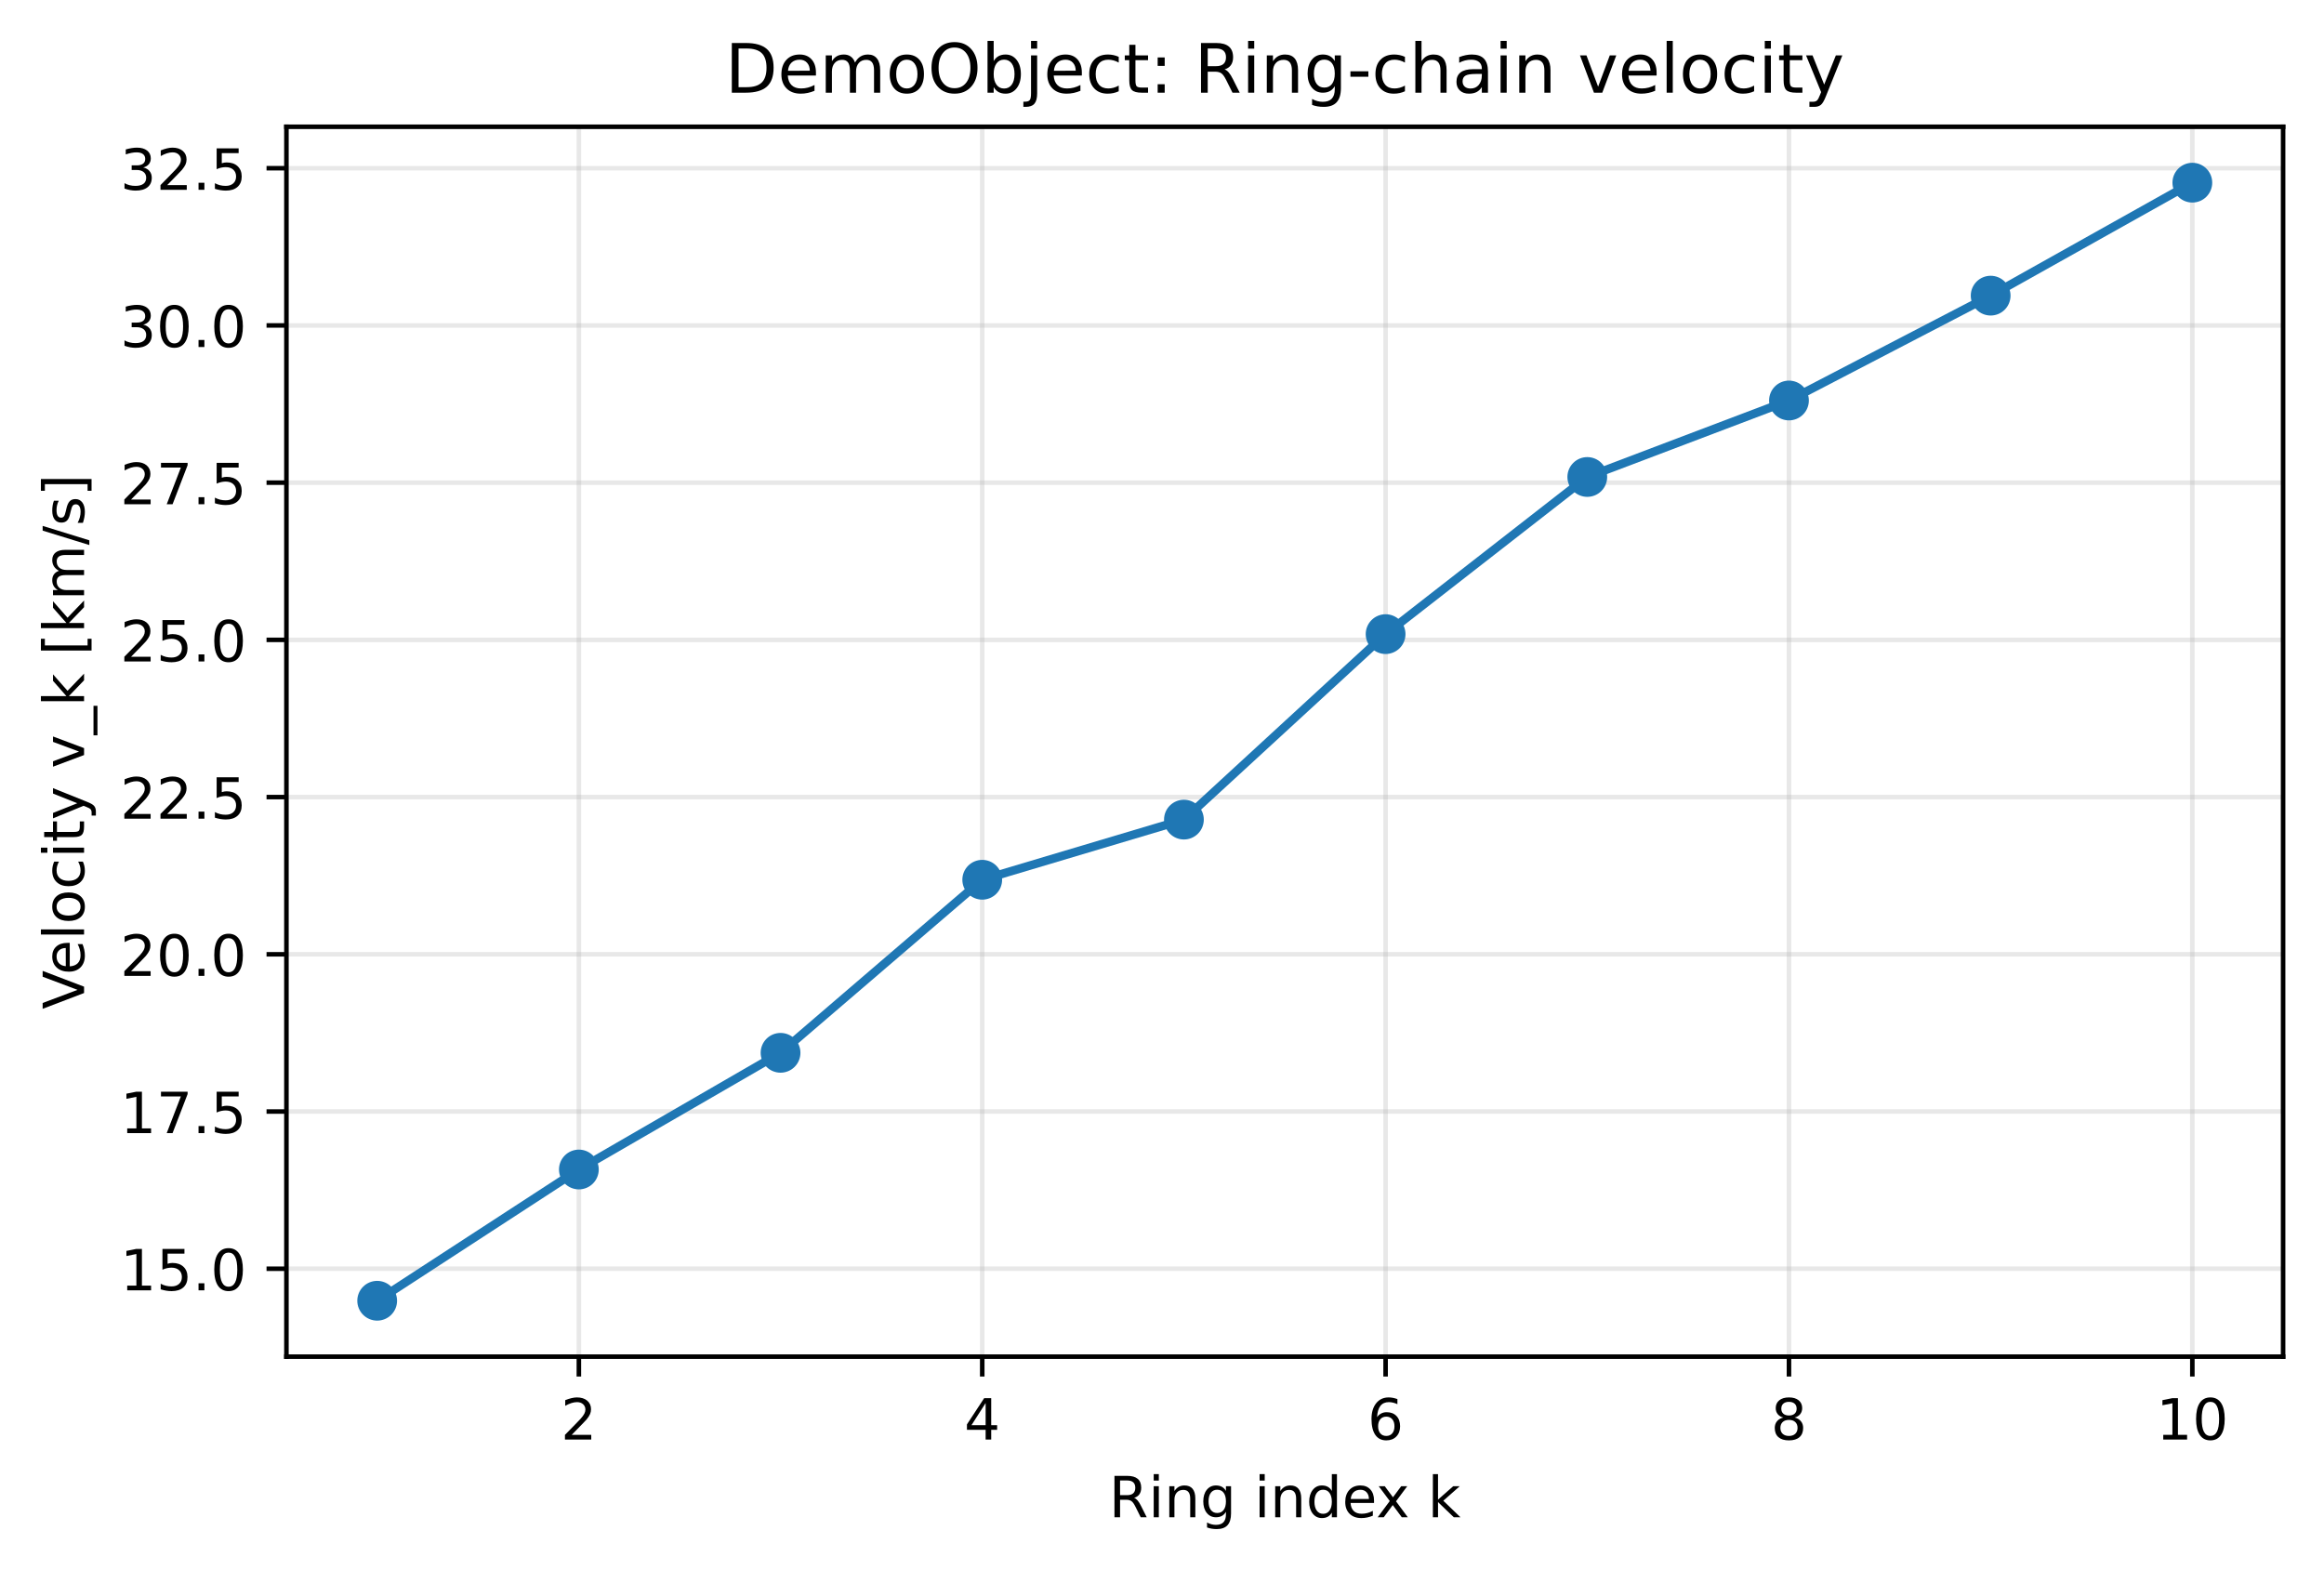
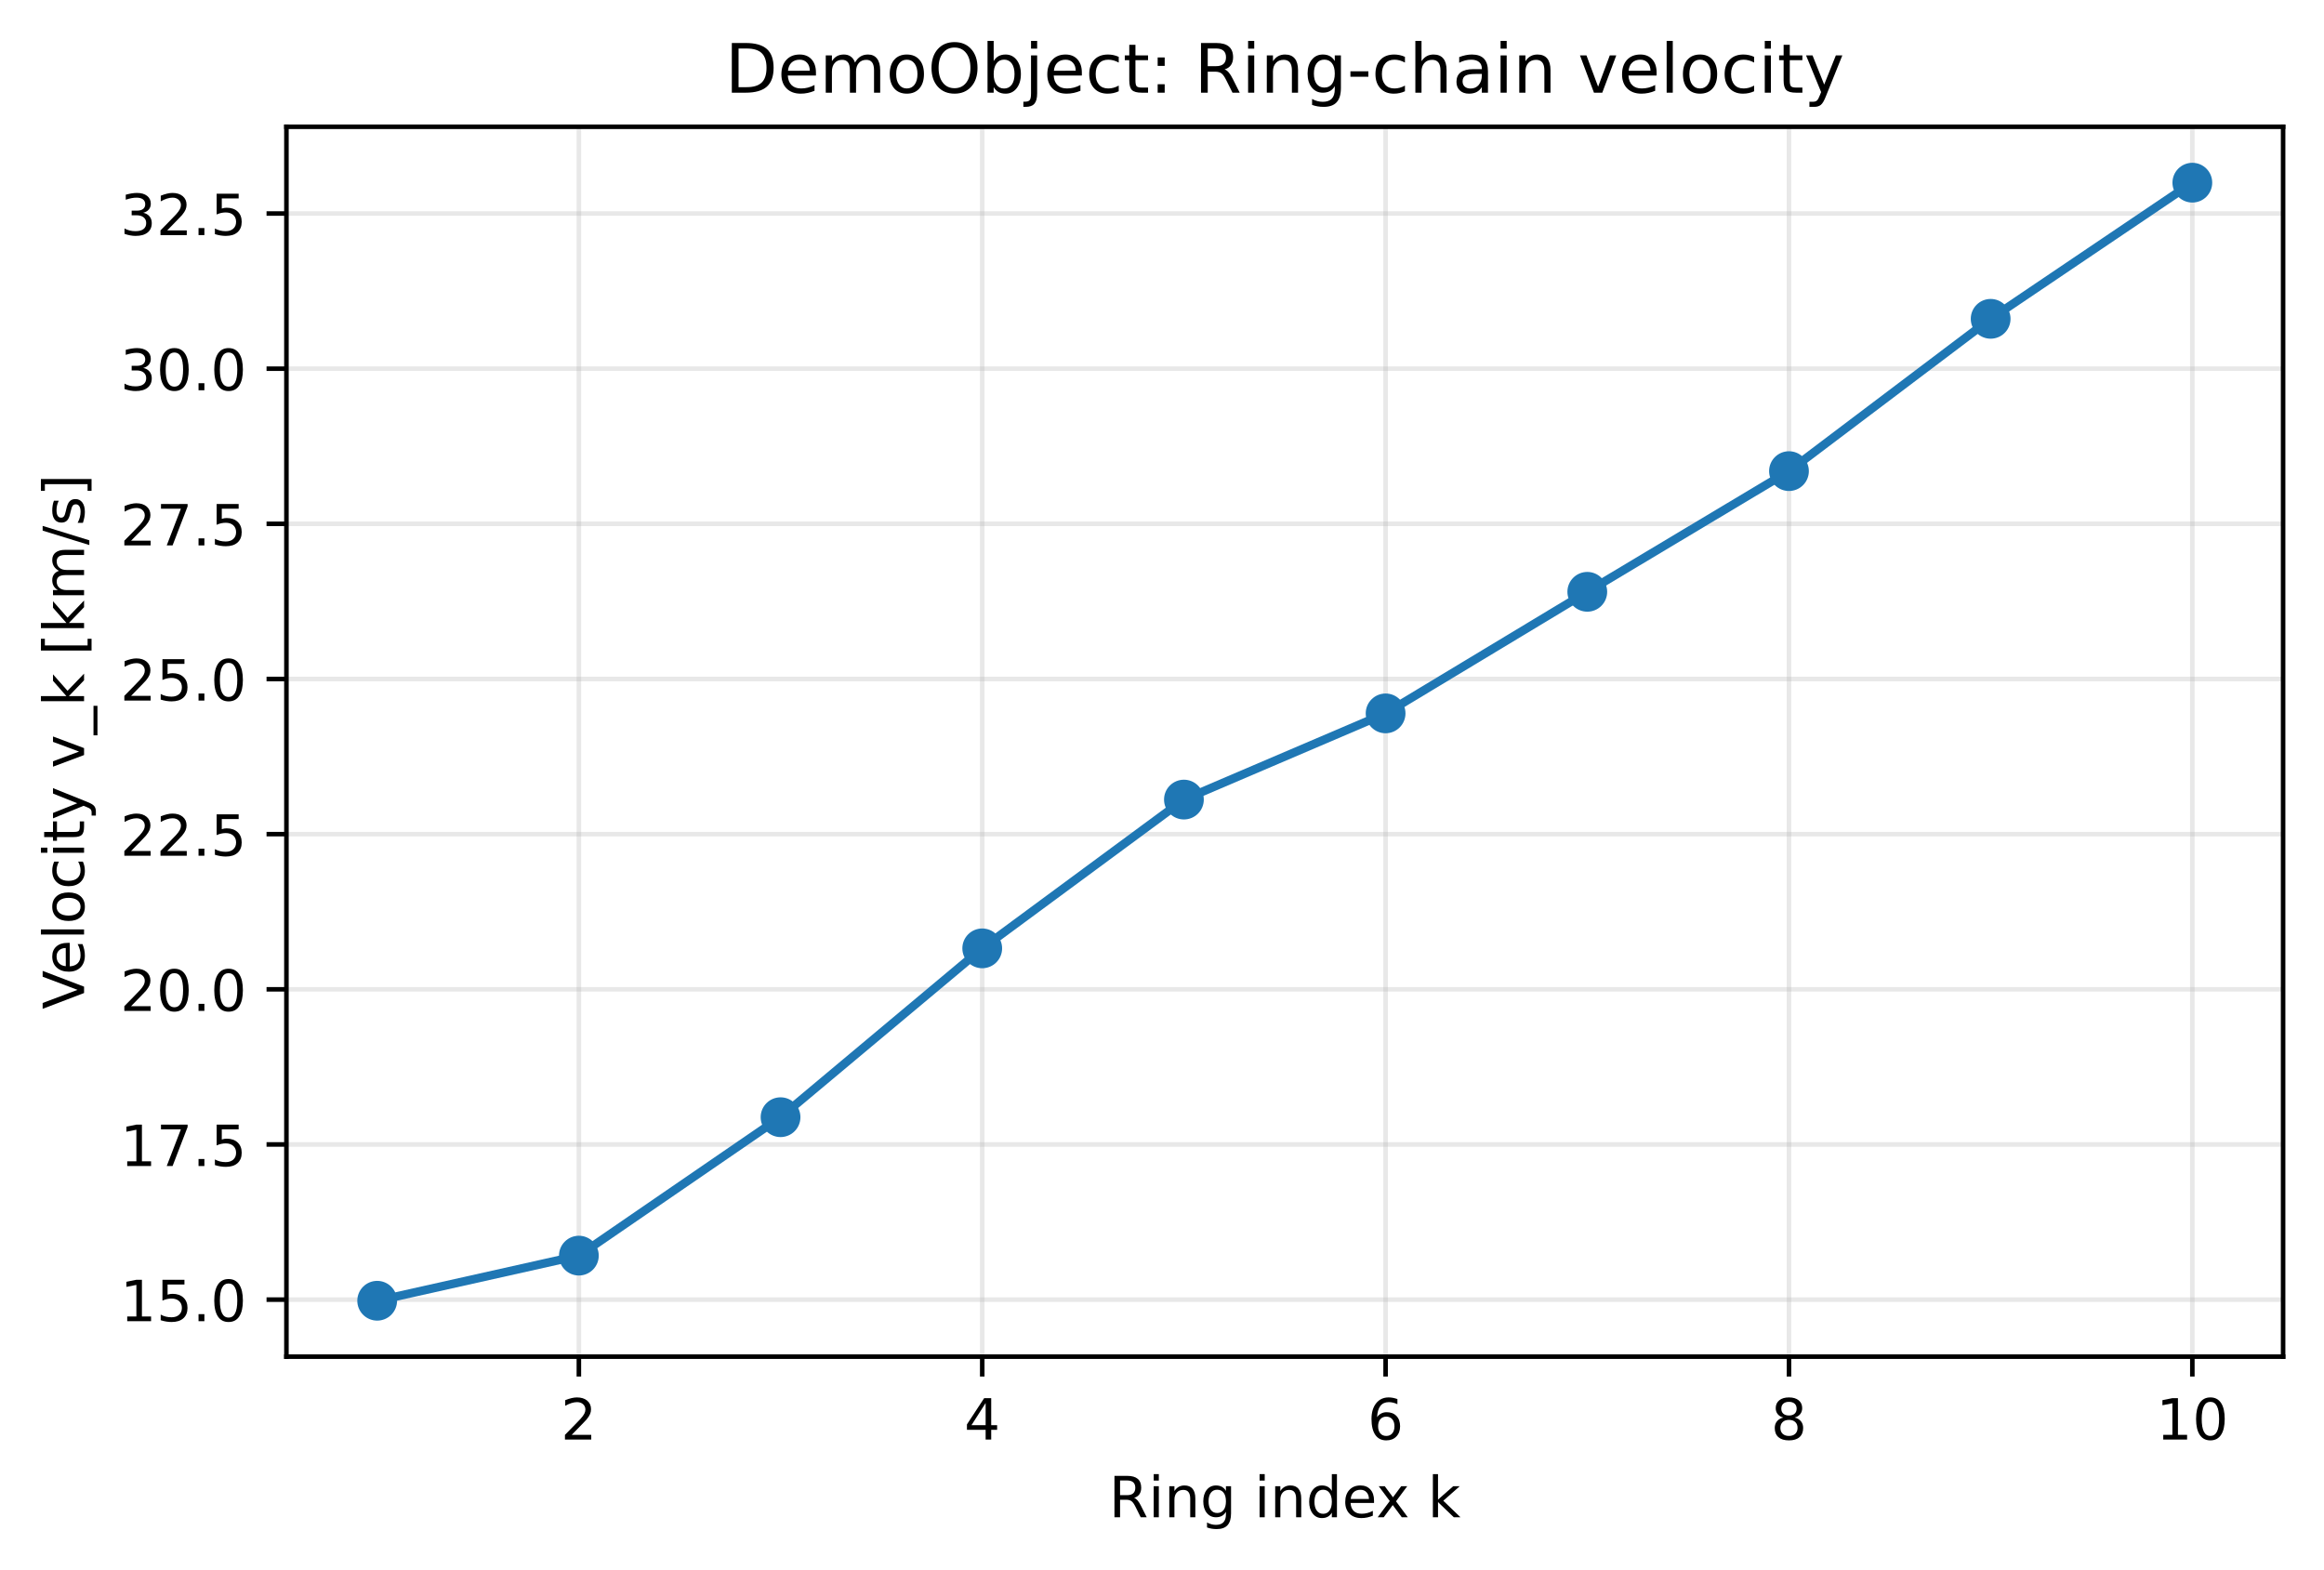
<svg xmlns="http://www.w3.org/2000/svg" xmlns:xlink="http://www.w3.org/1999/xlink" width="409.118pt" height="276.396pt" viewBox="0 0 409.118 276.396" version="1.1">
  <defs>
    <style type="text/css">*{stroke-linejoin: round; stroke-linecap: butt}</style>
  </defs>
  <g id="figure_1">
    <g id="patch_1">
      <path d="M 0 276.396  L 409.118 276.396  L 409.118 0  L 0 0  z " style="fill: #ffffff" />
    </g>
    <g id="axes_1">
      <g id="patch_2">
        <path d="M 50.422 238.84  L 401.918 238.84  L 401.918 22.318  L 50.422 22.318  z " style="fill: #ffffff" />
      </g>
      <g id="matplotlib.axis_1">
        <g id="xtick_1">
          <g id="line2d_1">
-             <path d="M 101.904 238.84  L 101.904 22.318  " clip-path="url(#pef88d25a1f)" style="fill: none; stroke: #b0b0b0; stroke-opacity: 0.3; stroke-width: 0.8; stroke-linecap: square" />
+             <path d="M 101.904 238.84  L 101.904 22.318  " clip-path="url(#p085cf5ba92)" style="fill: none; stroke: #b0b0b0; stroke-opacity: 0.3; stroke-width: 0.8; stroke-linecap: square" />
          </g>
          <g id="line2d_2">
            <defs>
-               <path id="m6d9093af47" d="M 0 0  L 0 3.5  " style="stroke: #000000; stroke-width: 0.8" />
+               <path id="m93bbdb2fa1" d="M 0 0  L 0 3.5  " style="stroke: #000000; stroke-width: 0.8" />
            </defs>
            <g>
-               <use xlink:href="#m6d9093af47" x="101.904" y="238.84" style="stroke: #000000; stroke-width: 0.8" />
+               <use xlink:href="#m93bbdb2fa1" x="101.904" y="238.84" style="stroke: #000000; stroke-width: 0.8" />
            </g>
          </g>
          <g id="text_1">
            <g transform="translate(98.72237 253.4381) scale(0.1 -0.1)">
              <defs>
                <path id="DejaVuSans-32" d="M 1228 531  L 3431 531  L 3431 0  L 469 0  L 469 531  Q 828 903 1448 1529  Q 2069 2156 2228 2338  Q 2531 2678 2651 2914  Q 2772 3150 2772 3378  Q 2772 3750 2511 3984  Q 2250 4219 1831 4219  Q 1534 4219 1204 4116  Q 875 4013 500 3803  L 500 4441  Q 881 4594 1212 4672  Q 1544 4750 1819 4750  Q 2544 4750 2975 4387  Q 3406 4025 3406 3419  Q 3406 3131 3298 2873  Q 3191 2616 2906 2266  Q 2828 2175 2409 1742  Q 1991 1309 1228 531  z " transform="scale(0.015625)" />
              </defs>
              <use xlink:href="#DejaVuSans-32" />
            </g>
          </g>
        </g>
        <g id="xtick_2">
          <g id="line2d_3">
-             <path d="M 172.913 238.84  L 172.913 22.318  " clip-path="url(#pef88d25a1f)" style="fill: none; stroke: #b0b0b0; stroke-opacity: 0.3; stroke-width: 0.8; stroke-linecap: square" />
+             <path d="M 172.913 238.84  L 172.913 22.318  " clip-path="url(#p085cf5ba92)" style="fill: none; stroke: #b0b0b0; stroke-opacity: 0.3; stroke-width: 0.8; stroke-linecap: square" />
          </g>
          <g id="line2d_4">
            <g>
-               <use xlink:href="#m6d9093af47" x="172.913" y="238.84" style="stroke: #000000; stroke-width: 0.8" />
+               <use xlink:href="#m93bbdb2fa1" x="172.913" y="238.84" style="stroke: #000000; stroke-width: 0.8" />
            </g>
          </g>
          <g id="text_2">
            <g transform="translate(169.7317 253.4381) scale(0.1 -0.1)">
              <defs>
                <path id="DejaVuSans-34" d="M 2419 4116  L 825 1625  L 2419 1625  L 2419 4116  z M 2253 4666  L 3047 4666  L 3047 1625  L 3713 1625  L 3713 1100  L 3047 1100  L 3047 0  L 2419 0  L 2419 1100  L 313 1100  L 313 1709  L 2253 4666  z " transform="scale(0.015625)" />
              </defs>
              <use xlink:href="#DejaVuSans-34" />
            </g>
          </g>
        </g>
        <g id="xtick_3">
          <g id="line2d_5">
-             <path d="M 243.922 238.84  L 243.922 22.318  " clip-path="url(#pef88d25a1f)" style="fill: none; stroke: #b0b0b0; stroke-opacity: 0.3; stroke-width: 0.8; stroke-linecap: square" />
+             <path d="M 243.922 238.84  L 243.922 22.318  " clip-path="url(#p085cf5ba92)" style="fill: none; stroke: #b0b0b0; stroke-opacity: 0.3; stroke-width: 0.8; stroke-linecap: square" />
          </g>
          <g id="line2d_6">
            <g>
-               <use xlink:href="#m6d9093af47" x="243.922" y="238.84" style="stroke: #000000; stroke-width: 0.8" />
+               <use xlink:href="#m93bbdb2fa1" x="243.922" y="238.84" style="stroke: #000000; stroke-width: 0.8" />
            </g>
          </g>
          <g id="text_3">
            <g transform="translate(240.741 253.4381) scale(0.1 -0.1)">
              <defs>
                <path id="DejaVuSans-36" d="M 2113 2584  Q 1688 2584 1439 2293  Q 1191 2003 1191 1497  Q 1191 994 1439 701  Q 1688 409 2113 409  Q 2538 409 2786 701  Q 3034 994 3034 1497  Q 3034 2003 2786 2293  Q 2538 2584 2113 2584  z M 3366 4563  L 3366 3988  Q 3128 4100 2886 4159  Q 2644 4219 2406 4219  Q 1781 4219 1451 3797  Q 1122 3375 1075 2522  Q 1259 2794 1537 2939  Q 1816 3084 2150 3084  Q 2853 3084 3261 2657  Q 3669 2231 3669 1497  Q 3669 778 3244 343  Q 2819 -91 2113 -91  Q 1303 -91 875 529  Q 447 1150 447 2328  Q 447 3434 972 4092  Q 1497 4750 2381 4750  Q 2619 4750 2861 4703  Q 3103 4656 3366 4563  z " transform="scale(0.015625)" />
              </defs>
              <use xlink:href="#DejaVuSans-36" />
            </g>
          </g>
        </g>
        <g id="xtick_4">
          <g id="line2d_7">
-             <path d="M 314.932 238.84  L 314.932 22.318  " clip-path="url(#pef88d25a1f)" style="fill: none; stroke: #b0b0b0; stroke-opacity: 0.3; stroke-width: 0.8; stroke-linecap: square" />
+             <path d="M 314.932 238.84  L 314.932 22.318  " clip-path="url(#p085cf5ba92)" style="fill: none; stroke: #b0b0b0; stroke-opacity: 0.3; stroke-width: 0.8; stroke-linecap: square" />
          </g>
          <g id="line2d_8">
            <g>
-               <use xlink:href="#m6d9093af47" x="314.932" y="238.84" style="stroke: #000000; stroke-width: 0.8" />
+               <use xlink:href="#m93bbdb2fa1" x="314.932" y="238.84" style="stroke: #000000; stroke-width: 0.8" />
            </g>
          </g>
          <g id="text_4">
            <g transform="translate(311.7503 253.4381) scale(0.1 -0.1)">
              <defs>
                <path id="DejaVuSans-38" d="M 2034 2216  Q 1584 2216 1326 1975  Q 1069 1734 1069 1313  Q 1069 891 1326 650  Q 1584 409 2034 409  Q 2484 409 2743 651  Q 3003 894 3003 1313  Q 3003 1734 2745 1975  Q 2488 2216 2034 2216  z M 1403 2484  Q 997 2584 770 2862  Q 544 3141 544 3541  Q 544 4100 942 4425  Q 1341 4750 2034 4750  Q 2731 4750 3128 4425  Q 3525 4100 3525 3541  Q 3525 3141 3298 2862  Q 3072 2584 2669 2484  Q 3125 2378 3379 2068  Q 3634 1759 3634 1313  Q 3634 634 3220 271  Q 2806 -91 2034 -91  Q 1263 -91 848 271  Q 434 634 434 1313  Q 434 1759 690 2068  Q 947 2378 1403 2484  z M 1172 3481  Q 1172 3119 1398 2916  Q 1625 2713 2034 2713  Q 2441 2713 2670 2916  Q 2900 3119 2900 3481  Q 2900 3844 2670 4047  Q 2441 4250 2034 4250  Q 1625 4250 1398 4047  Q 1172 3844 1172 3481  z " transform="scale(0.015625)" />
              </defs>
              <use xlink:href="#DejaVuSans-38" />
            </g>
          </g>
        </g>
        <g id="xtick_5">
          <g id="line2d_9">
-             <path d="M 385.941 238.84  L 385.941 22.318  " clip-path="url(#pef88d25a1f)" style="fill: none; stroke: #b0b0b0; stroke-opacity: 0.3; stroke-width: 0.8; stroke-linecap: square" />
+             <path d="M 385.941 238.84  L 385.941 22.318  " clip-path="url(#p085cf5ba92)" style="fill: none; stroke: #b0b0b0; stroke-opacity: 0.3; stroke-width: 0.8; stroke-linecap: square" />
          </g>
          <g id="line2d_10">
            <g>
-               <use xlink:href="#m6d9093af47" x="385.941" y="238.84" style="stroke: #000000; stroke-width: 0.8" />
+               <use xlink:href="#m93bbdb2fa1" x="385.941" y="238.84" style="stroke: #000000; stroke-width: 0.8" />
            </g>
          </g>
          <g id="text_5">
            <g transform="translate(379.5783 253.4381) scale(0.1 -0.1)">
              <defs>
                <path id="DejaVuSans-31" d="M 794 531  L 1825 531  L 1825 4091  L 703 3866  L 703 4441  L 1819 4666  L 2450 4666  L 2450 531  L 3481 531  L 3481 0  L 794 0  L 794 531  z " transform="scale(0.015625)" />
                <path id="DejaVuSans-30" d="M 2034 4250  Q 1547 4250 1301 3770  Q 1056 3291 1056 2328  Q 1056 1369 1301 889  Q 1547 409 2034 409  Q 2525 409 2770 889  Q 3016 1369 3016 2328  Q 3016 3291 2770 3770  Q 2525 4250 2034 4250  z M 2034 4750  Q 2819 4750 3233 4129  Q 3647 3509 3647 2328  Q 3647 1150 3233 529  Q 2819 -91 2034 -91  Q 1250 -91 836 529  Q 422 1150 422 2328  Q 422 3509 836 4129  Q 1250 4750 2034 4750  z " transform="scale(0.015625)" />
              </defs>
              <use xlink:href="#DejaVuSans-31" />
              <use xlink:href="#DejaVuSans-30" transform="translate(63.62305 0)" />
            </g>
          </g>
        </g>
        <g id="text_6">
          <g transform="translate(195.2098 267.1163) scale(0.1 -0.1)">
            <defs>
              <path id="DejaVuSans-52" d="M 2841 2188  Q 3044 2119 3236 1894  Q 3428 1669 3622 1275  L 4263 0  L 3584 0  L 2988 1197  Q 2756 1666 2539 1819  Q 2322 1972 1947 1972  L 1259 1972  L 1259 0  L 628 0  L 628 4666  L 2053 4666  Q 2853 4666 3247 4331  Q 3641 3997 3641 3322  Q 3641 2881 3436 2590  Q 3231 2300 2841 2188  z M 1259 4147  L 1259 2491  L 2053 2491  Q 2509 2491 2742 2702  Q 2975 2913 2975 3322  Q 2975 3731 2742 3939  Q 2509 4147 2053 4147  L 1259 4147  z " transform="scale(0.015625)" />
              <path id="DejaVuSans-69" d="M 603 3500  L 1178 3500  L 1178 0  L 603 0  L 603 3500  z M 603 4863  L 1178 4863  L 1178 4134  L 603 4134  L 603 4863  z " transform="scale(0.015625)" />
              <path id="DejaVuSans-6e" d="M 3513 2113  L 3513 0  L 2938 0  L 2938 2094  Q 2938 2591 2744 2837  Q 2550 3084 2163 3084  Q 1697 3084 1428 2787  Q 1159 2491 1159 1978  L 1159 0  L 581 0  L 581 3500  L 1159 3500  L 1159 2956  Q 1366 3272 1645 3428  Q 1925 3584 2291 3584  Q 2894 3584 3203 3211  Q 3513 2838 3513 2113  z " transform="scale(0.015625)" />
              <path id="DejaVuSans-67" d="M 2906 1791  Q 2906 2416 2648 2759  Q 2391 3103 1925 3103  Q 1463 3103 1205 2759  Q 947 2416 947 1791  Q 947 1169 1205 825  Q 1463 481 1925 481  Q 2391 481 2648 825  Q 2906 1169 2906 1791  z M 3481 434  Q 3481 -459 3084 -895  Q 2688 -1331 1869 -1331  Q 1566 -1331 1297 -1286  Q 1028 -1241 775 -1147  L 775 -588  Q 1028 -725 1275 -790  Q 1522 -856 1778 -856  Q 2344 -856 2625 -561  Q 2906 -266 2906 331  L 2906 616  Q 2728 306 2450 153  Q 2172 0 1784 0  Q 1141 0 747 490  Q 353 981 353 1791  Q 353 2603 747 3093  Q 1141 3584 1784 3584  Q 2172 3584 2450 3431  Q 2728 3278 2906 2969  L 2906 3500  L 3481 3500  L 3481 434  z " transform="scale(0.015625)" />
              <path id="DejaVuSans-20" transform="scale(0.015625)" />
              <path id="DejaVuSans-64" d="M 2906 2969  L 2906 4863  L 3481 4863  L 3481 0  L 2906 0  L 2906 525  Q 2725 213 2448 61  Q 2172 -91 1784 -91  Q 1150 -91 751 415  Q 353 922 353 1747  Q 353 2572 751 3078  Q 1150 3584 1784 3584  Q 2172 3584 2448 3432  Q 2725 3281 2906 2969  z M 947 1747  Q 947 1113 1208 752  Q 1469 391 1925 391  Q 2381 391 2643 752  Q 2906 1113 2906 1747  Q 2906 2381 2643 2742  Q 2381 3103 1925 3103  Q 1469 3103 1208 2742  Q 947 2381 947 1747  z " transform="scale(0.015625)" />
              <path id="DejaVuSans-65" d="M 3597 1894  L 3597 1613  L 953 1613  Q 991 1019 1311 708  Q 1631 397 2203 397  Q 2534 397 2845 478  Q 3156 559 3463 722  L 3463 178  Q 3153 47 2828 -22  Q 2503 -91 2169 -91  Q 1331 -91 842 396  Q 353 884 353 1716  Q 353 2575 817 3079  Q 1281 3584 2069 3584  Q 2775 3584 3186 3129  Q 3597 2675 3597 1894  z M 3022 2063  Q 3016 2534 2758 2815  Q 2500 3097 2075 3097  Q 1594 3097 1305 2825  Q 1016 2553 972 2059  L 3022 2063  z " transform="scale(0.015625)" />
              <path id="DejaVuSans-78" d="M 3513 3500  L 2247 1797  L 3578 0  L 2900 0  L 1881 1375  L 863 0  L 184 0  L 1544 1831  L 300 3500  L 978 3500  L 1906 2253  L 2834 3500  L 3513 3500  z " transform="scale(0.015625)" />
              <path id="DejaVuSans-6b" d="M 581 4863  L 1159 4863  L 1159 1991  L 2875 3500  L 3609 3500  L 1753 1863  L 3688 0  L 2938 0  L 1159 1709  L 1159 0  L 581 0  L 581 4863  z " transform="scale(0.015625)" />
            </defs>
            <use xlink:href="#DejaVuSans-52" />
            <use xlink:href="#DejaVuSans-69" transform="translate(69.48242 0)" />
            <use xlink:href="#DejaVuSans-6e" transform="translate(97.26562 0)" />
            <use xlink:href="#DejaVuSans-67" transform="translate(160.6445 0)" />
            <use xlink:href="#DejaVuSans-20" transform="translate(224.1211 0)" />
            <use xlink:href="#DejaVuSans-69" transform="translate(255.9082 0)" />
            <use xlink:href="#DejaVuSans-6e" transform="translate(283.6914 0)" />
            <use xlink:href="#DejaVuSans-64" transform="translate(347.0703 0)" />
            <use xlink:href="#DejaVuSans-65" transform="translate(410.5469 0)" />
            <use xlink:href="#DejaVuSans-78" transform="translate(470.3203 0)" />
            <use xlink:href="#DejaVuSans-20" transform="translate(529.5 0)" />
            <use xlink:href="#DejaVuSans-6b" transform="translate(561.2871 0)" />
          </g>
        </g>
      </g>
      <g id="matplotlib.axis_2">
        <g id="ytick_1">
          <g id="line2d_11">
-             <path d="M 50.422 223.363  L 401.918 223.363  " clip-path="url(#pef88d25a1f)" style="fill: none; stroke: #b0b0b0; stroke-opacity: 0.3; stroke-width: 0.8; stroke-linecap: square" />
+             <path d="M 50.422 228.799  L 401.918 228.799  " clip-path="url(#p085cf5ba92)" style="fill: none; stroke: #b0b0b0; stroke-opacity: 0.3; stroke-width: 0.8; stroke-linecap: square" />
          </g>
          <g id="line2d_12">
            <defs>
-               <path id="mdd5eb5322e" d="M 0 0  L -3.5 0  " style="stroke: #000000; stroke-width: 0.8" />
+               <path id="m4ee2ceff78" d="M 0 0  L -3.5 0  " style="stroke: #000000; stroke-width: 0.8" />
            </defs>
            <g>
-               <use xlink:href="#mdd5eb5322e" x="50.422" y="223.363" style="stroke: #000000; stroke-width: 0.8" />
+               <use xlink:href="#m4ee2ceff78" x="50.422" y="228.799" style="stroke: #000000; stroke-width: 0.8" />
            </g>
          </g>
          <g id="text_7">
-             <g transform="translate(21.15625 227.1624) scale(0.1 -0.1)">
+             <g transform="translate(21.15625 232.5983) scale(0.1 -0.1)">
              <defs>
                <path id="DejaVuSans-35" d="M 691 4666  L 3169 4666  L 3169 4134  L 1269 4134  L 1269 2991  Q 1406 3038 1543 3061  Q 1681 3084 1819 3084  Q 2600 3084 3056 2656  Q 3513 2228 3513 1497  Q 3513 744 3044 326  Q 2575 -91 1722 -91  Q 1428 -91 1123 -41  Q 819 9 494 109  L 494 744  Q 775 591 1075 516  Q 1375 441 1709 441  Q 2250 441 2565 725  Q 2881 1009 2881 1497  Q 2881 1984 2565 2268  Q 2250 2553 1709 2553  Q 1456 2553 1204 2497  Q 953 2441 691 2322  L 691 4666  z " transform="scale(0.015625)" />
                <path id="DejaVuSans-2e" d="M 684 794  L 1344 794  L 1344 0  L 684 0  L 684 794  z " transform="scale(0.015625)" />
              </defs>
              <use xlink:href="#DejaVuSans-31" />
              <use xlink:href="#DejaVuSans-35" transform="translate(63.62305 0)" />
              <use xlink:href="#DejaVuSans-2e" transform="translate(127.2461 0)" />
              <use xlink:href="#DejaVuSans-30" transform="translate(159.0332 0)" />
            </g>
          </g>
        </g>
        <g id="ytick_2">
          <g id="line2d_13">
-             <path d="M 50.422 195.685  L 401.918 195.685  " clip-path="url(#pef88d25a1f)" style="fill: none; stroke: #b0b0b0; stroke-opacity: 0.3; stroke-width: 0.8; stroke-linecap: square" />
+             <path d="M 50.422 201.483  L 401.918 201.483  " clip-path="url(#p085cf5ba92)" style="fill: none; stroke: #b0b0b0; stroke-opacity: 0.3; stroke-width: 0.8; stroke-linecap: square" />
          </g>
          <g id="line2d_14">
            <g>
-               <use xlink:href="#mdd5eb5322e" x="50.422" y="195.685" style="stroke: #000000; stroke-width: 0.8" />
+               <use xlink:href="#m4ee2ceff78" x="50.422" y="201.483" style="stroke: #000000; stroke-width: 0.8" />
            </g>
          </g>
          <g id="text_8">
-             <g transform="translate(21.15625 199.4841) scale(0.1 -0.1)">
+             <g transform="translate(21.15625 205.2827) scale(0.1 -0.1)">
              <defs>
                <path id="DejaVuSans-37" d="M 525 4666  L 3525 4666  L 3525 4397  L 1831 0  L 1172 0  L 2766 4134  L 525 4134  L 525 4666  z " transform="scale(0.015625)" />
              </defs>
              <use xlink:href="#DejaVuSans-31" />
              <use xlink:href="#DejaVuSans-37" transform="translate(63.62305 0)" />
              <use xlink:href="#DejaVuSans-2e" transform="translate(127.2461 0)" />
              <use xlink:href="#DejaVuSans-35" transform="translate(159.0332 0)" />
            </g>
          </g>
        </g>
        <g id="ytick_3">
          <g id="line2d_15">
-             <path d="M 50.422 168.007  L 401.918 168.007  " clip-path="url(#pef88d25a1f)" style="fill: none; stroke: #b0b0b0; stroke-opacity: 0.3; stroke-width: 0.8; stroke-linecap: square" />
+             <path d="M 50.422 174.168  L 401.918 174.168  " clip-path="url(#p085cf5ba92)" style="fill: none; stroke: #b0b0b0; stroke-opacity: 0.3; stroke-width: 0.8; stroke-linecap: square" />
          </g>
          <g id="line2d_16">
            <g>
-               <use xlink:href="#mdd5eb5322e" x="50.422" y="168.007" style="stroke: #000000; stroke-width: 0.8" />
+               <use xlink:href="#m4ee2ceff78" x="50.422" y="174.168" style="stroke: #000000; stroke-width: 0.8" />
            </g>
          </g>
          <g id="text_9">
-             <g transform="translate(21.15625 171.8058) scale(0.1 -0.1)">
+             <g transform="translate(21.15625 177.9671) scale(0.1 -0.1)">
              <use xlink:href="#DejaVuSans-32" />
              <use xlink:href="#DejaVuSans-30" transform="translate(63.62305 0)" />
              <use xlink:href="#DejaVuSans-2e" transform="translate(127.2461 0)" />
              <use xlink:href="#DejaVuSans-30" transform="translate(159.0332 0)" />
            </g>
          </g>
        </g>
        <g id="ytick_4">
          <g id="line2d_17">
-             <path d="M 50.422 140.328  L 401.918 140.328  " clip-path="url(#pef88d25a1f)" style="fill: none; stroke: #b0b0b0; stroke-opacity: 0.3; stroke-width: 0.8; stroke-linecap: square" />
+             <path d="M 50.422 146.852  L 401.918 146.852  " clip-path="url(#p085cf5ba92)" style="fill: none; stroke: #b0b0b0; stroke-opacity: 0.3; stroke-width: 0.8; stroke-linecap: square" />
          </g>
          <g id="line2d_18">
            <g>
-               <use xlink:href="#mdd5eb5322e" x="50.422" y="140.328" style="stroke: #000000; stroke-width: 0.8" />
+               <use xlink:href="#m4ee2ceff78" x="50.422" y="146.852" style="stroke: #000000; stroke-width: 0.8" />
            </g>
          </g>
          <g id="text_10">
-             <g transform="translate(21.15625 144.1275) scale(0.1 -0.1)">
+             <g transform="translate(21.15625 150.6515) scale(0.1 -0.1)">
              <use xlink:href="#DejaVuSans-32" />
              <use xlink:href="#DejaVuSans-32" transform="translate(63.62305 0)" />
              <use xlink:href="#DejaVuSans-2e" transform="translate(127.2461 0)" />
              <use xlink:href="#DejaVuSans-35" transform="translate(159.0332 0)" />
            </g>
          </g>
        </g>
        <g id="ytick_5">
          <g id="line2d_19">
-             <path d="M 50.422 112.65  L 401.918 112.65  " clip-path="url(#pef88d25a1f)" style="fill: none; stroke: #b0b0b0; stroke-opacity: 0.3; stroke-width: 0.8; stroke-linecap: square" />
+             <path d="M 50.422 119.537  L 401.918 119.537  " clip-path="url(#p085cf5ba92)" style="fill: none; stroke: #b0b0b0; stroke-opacity: 0.3; stroke-width: 0.8; stroke-linecap: square" />
          </g>
          <g id="line2d_20">
            <g>
-               <use xlink:href="#mdd5eb5322e" x="50.422" y="112.65" style="stroke: #000000; stroke-width: 0.8" />
+               <use xlink:href="#m4ee2ceff78" x="50.422" y="119.537" style="stroke: #000000; stroke-width: 0.8" />
            </g>
          </g>
          <g id="text_11">
-             <g transform="translate(21.15625 116.4492) scale(0.1 -0.1)">
+             <g transform="translate(21.15625 123.3359) scale(0.1 -0.1)">
              <use xlink:href="#DejaVuSans-32" />
              <use xlink:href="#DejaVuSans-35" transform="translate(63.62305 0)" />
              <use xlink:href="#DejaVuSans-2e" transform="translate(127.2461 0)" />
              <use xlink:href="#DejaVuSans-30" transform="translate(159.0332 0)" />
            </g>
          </g>
        </g>
        <g id="ytick_6">
          <g id="line2d_21">
-             <path d="M 50.422 84.972  L 401.918 84.972  " clip-path="url(#pef88d25a1f)" style="fill: none; stroke: #b0b0b0; stroke-opacity: 0.3; stroke-width: 0.8; stroke-linecap: square" />
+             <path d="M 50.422 92.221  L 401.918 92.221  " clip-path="url(#p085cf5ba92)" style="fill: none; stroke: #b0b0b0; stroke-opacity: 0.3; stroke-width: 0.8; stroke-linecap: square" />
          </g>
          <g id="line2d_22">
            <g>
-               <use xlink:href="#mdd5eb5322e" x="50.422" y="84.972" style="stroke: #000000; stroke-width: 0.8" />
+               <use xlink:href="#m4ee2ceff78" x="50.422" y="92.221" style="stroke: #000000; stroke-width: 0.8" />
            </g>
          </g>
          <g id="text_12">
-             <g transform="translate(21.15625 88.7709) scale(0.1 -0.1)">
+             <g transform="translate(21.15625 96.02034) scale(0.1 -0.1)">
              <use xlink:href="#DejaVuSans-32" />
              <use xlink:href="#DejaVuSans-37" transform="translate(63.62305 0)" />
              <use xlink:href="#DejaVuSans-2e" transform="translate(127.2461 0)" />
              <use xlink:href="#DejaVuSans-35" transform="translate(159.0332 0)" />
            </g>
          </g>
        </g>
        <g id="ytick_7">
          <g id="line2d_23">
-             <path d="M 50.422 57.293  L 401.918 57.293  " clip-path="url(#pef88d25a1f)" style="fill: none; stroke: #b0b0b0; stroke-opacity: 0.3; stroke-width: 0.8; stroke-linecap: square" />
+             <path d="M 50.422 64.906  L 401.918 64.906  " clip-path="url(#p085cf5ba92)" style="fill: none; stroke: #b0b0b0; stroke-opacity: 0.3; stroke-width: 0.8; stroke-linecap: square" />
          </g>
          <g id="line2d_24">
            <g>
-               <use xlink:href="#mdd5eb5322e" x="50.422" y="57.293" style="stroke: #000000; stroke-width: 0.8" />
+               <use xlink:href="#m4ee2ceff78" x="50.422" y="64.906" style="stroke: #000000; stroke-width: 0.8" />
            </g>
          </g>
          <g id="text_13">
-             <g transform="translate(21.15625 61.0926) scale(0.1 -0.1)">
+             <g transform="translate(21.15625 68.70476) scale(0.1 -0.1)">
              <defs>
                <path id="DejaVuSans-33" d="M 2597 2516  Q 3050 2419 3304 2112  Q 3559 1806 3559 1356  Q 3559 666 3084 287  Q 2609 -91 1734 -91  Q 1441 -91 1130 -33  Q 819 25 488 141  L 488 750  Q 750 597 1062 519  Q 1375 441 1716 441  Q 2309 441 2620 675  Q 2931 909 2931 1356  Q 2931 1769 2642 2001  Q 2353 2234 1838 2234  L 1294 2234  L 1294 2753  L 1863 2753  Q 2328 2753 2575 2939  Q 2822 3125 2822 3475  Q 2822 3834 2567 4026  Q 2313 4219 1838 4219  Q 1578 4219 1281 4162  Q 984 4106 628 3988  L 628 4550  Q 988 4650 1302 4700  Q 1616 4750 1894 4750  Q 2613 4750 3031 4423  Q 3450 4097 3450 3541  Q 3450 3153 3228 2886  Q 3006 2619 2597 2516  z " transform="scale(0.015625)" />
              </defs>
              <use xlink:href="#DejaVuSans-33" />
              <use xlink:href="#DejaVuSans-30" transform="translate(63.62305 0)" />
              <use xlink:href="#DejaVuSans-2e" transform="translate(127.2461 0)" />
              <use xlink:href="#DejaVuSans-30" transform="translate(159.0332 0)" />
            </g>
          </g>
        </g>
        <g id="ytick_8">
          <g id="line2d_25">
-             <path d="M 50.422 29.615  L 401.918 29.615  " clip-path="url(#pef88d25a1f)" style="fill: none; stroke: #b0b0b0; stroke-opacity: 0.3; stroke-width: 0.8; stroke-linecap: square" />
+             <path d="M 50.422 37.59  L 401.918 37.59  " clip-path="url(#p085cf5ba92)" style="fill: none; stroke: #b0b0b0; stroke-opacity: 0.3; stroke-width: 0.8; stroke-linecap: square" />
          </g>
          <g id="line2d_26">
            <g>
-               <use xlink:href="#mdd5eb5322e" x="50.422" y="29.615" style="stroke: #000000; stroke-width: 0.8" />
+               <use xlink:href="#m4ee2ceff78" x="50.422" y="37.59" style="stroke: #000000; stroke-width: 0.8" />
            </g>
          </g>
          <g id="text_14">
-             <g transform="translate(21.15625 33.4143) scale(0.1 -0.1)">
+             <g transform="translate(21.15625 41.38917) scale(0.1 -0.1)">
              <use xlink:href="#DejaVuSans-33" />
              <use xlink:href="#DejaVuSans-32" transform="translate(63.62305 0)" />
              <use xlink:href="#DejaVuSans-2e" transform="translate(127.2461 0)" />
              <use xlink:href="#DejaVuSans-35" transform="translate(159.0332 0)" />
            </g>
          </g>
        </g>
        <g id="text_15">
          <g transform="translate(14.79844 177.6836) rotate(-90) scale(0.1 -0.1)">
            <defs>
              <path id="DejaVuSans-56" d="M 1831 0  L 50 4666  L 709 4666  L 2188 738  L 3669 4666  L 4325 4666  L 2547 0  L 1831 0  z " transform="scale(0.015625)" />
              <path id="DejaVuSans-6c" d="M 603 4863  L 1178 4863  L 1178 0  L 603 0  L 603 4863  z " transform="scale(0.015625)" />
              <path id="DejaVuSans-6f" d="M 1959 3097  Q 1497 3097 1228 2736  Q 959 2375 959 1747  Q 959 1119 1226 758  Q 1494 397 1959 397  Q 2419 397 2687 759  Q 2956 1122 2956 1747  Q 2956 2369 2687 2733  Q 2419 3097 1959 3097  z M 1959 3584  Q 2709 3584 3137 3096  Q 3566 2609 3566 1747  Q 3566 888 3137 398  Q 2709 -91 1959 -91  Q 1206 -91 779 398  Q 353 888 353 1747  Q 353 2609 779 3096  Q 1206 3584 1959 3584  z " transform="scale(0.015625)" />
              <path id="DejaVuSans-63" d="M 3122 3366  L 3122 2828  Q 2878 2963 2633 3030  Q 2388 3097 2138 3097  Q 1578 3097 1268 2742  Q 959 2388 959 1747  Q 959 1106 1268 751  Q 1578 397 2138 397  Q 2388 397 2633 464  Q 2878 531 3122 666  L 3122 134  Q 2881 22 2623 -34  Q 2366 -91 2075 -91  Q 1284 -91 818 406  Q 353 903 353 1747  Q 353 2603 823 3093  Q 1294 3584 2113 3584  Q 2378 3584 2631 3529  Q 2884 3475 3122 3366  z " transform="scale(0.015625)" />
              <path id="DejaVuSans-74" d="M 1172 4494  L 1172 3500  L 2356 3500  L 2356 3053  L 1172 3053  L 1172 1153  Q 1172 725 1289 603  Q 1406 481 1766 481  L 2356 481  L 2356 0  L 1766 0  Q 1100 0 847 248  Q 594 497 594 1153  L 594 3053  L 172 3053  L 172 3500  L 594 3500  L 594 4494  L 1172 4494  z " transform="scale(0.015625)" />
              <path id="DejaVuSans-79" d="M 2059 -325  Q 1816 -950 1584 -1140  Q 1353 -1331 966 -1331  L 506 -1331  L 506 -850  L 844 -850  Q 1081 -850 1212 -737  Q 1344 -625 1503 -206  L 1606 56  L 191 3500  L 800 3500  L 1894 763  L 2988 3500  L 3597 3500  L 2059 -325  z " transform="scale(0.015625)" />
              <path id="DejaVuSans-76" d="M 191 3500  L 800 3500  L 1894 563  L 2988 3500  L 3597 3500  L 2284 0  L 1503 0  L 191 3500  z " transform="scale(0.015625)" />
              <path id="DejaVuSans-5f" d="M 3263 -1063  L 3263 -1509  L -63 -1509  L -63 -1063  L 3263 -1063  z " transform="scale(0.015625)" />
              <path id="DejaVuSans-5b" d="M 550 4863  L 1875 4863  L 1875 4416  L 1125 4416  L 1125 -397  L 1875 -397  L 1875 -844  L 550 -844  L 550 4863  z " transform="scale(0.015625)" />
              <path id="DejaVuSans-6d" d="M 3328 2828  Q 3544 3216 3844 3400  Q 4144 3584 4550 3584  Q 5097 3584 5394 3201  Q 5691 2819 5691 2113  L 5691 0  L 5113 0  L 5113 2094  Q 5113 2597 4934 2840  Q 4756 3084 4391 3084  Q 3944 3084 3684 2787  Q 3425 2491 3425 1978  L 3425 0  L 2847 0  L 2847 2094  Q 2847 2600 2669 2842  Q 2491 3084 2119 3084  Q 1678 3084 1418 2786  Q 1159 2488 1159 1978  L 1159 0  L 581 0  L 581 3500  L 1159 3500  L 1159 2956  Q 1356 3278 1631 3431  Q 1906 3584 2284 3584  Q 2666 3584 2933 3390  Q 3200 3197 3328 2828  z " transform="scale(0.015625)" />
              <path id="DejaVuSans-2f" d="M 1625 4666  L 2156 4666  L 531 -594  L 0 -594  L 1625 4666  z " transform="scale(0.015625)" />
              <path id="DejaVuSans-73" d="M 2834 3397  L 2834 2853  Q 2591 2978 2328 3040  Q 2066 3103 1784 3103  Q 1356 3103 1142 2972  Q 928 2841 928 2578  Q 928 2378 1081 2264  Q 1234 2150 1697 2047  L 1894 2003  Q 2506 1872 2764 1633  Q 3022 1394 3022 966  Q 3022 478 2636 193  Q 2250 -91 1575 -91  Q 1294 -91 989 -36  Q 684 19 347 128  L 347 722  Q 666 556 975 473  Q 1284 391 1588 391  Q 1994 391 2212 530  Q 2431 669 2431 922  Q 2431 1156 2273 1281  Q 2116 1406 1581 1522  L 1381 1569  Q 847 1681 609 1914  Q 372 2147 372 2553  Q 372 3047 722 3315  Q 1072 3584 1716 3584  Q 2034 3584 2315 3537  Q 2597 3491 2834 3397  z " transform="scale(0.015625)" />
              <path id="DejaVuSans-5d" d="M 1947 4863  L 1947 -844  L 622 -844  L 622 -397  L 1369 -397  L 1369 4416  L 622 4416  L 622 4863  L 1947 4863  z " transform="scale(0.015625)" />
            </defs>
            <use xlink:href="#DejaVuSans-56" />
            <use xlink:href="#DejaVuSans-65" transform="translate(60.6582 0)" />
            <use xlink:href="#DejaVuSans-6c" transform="translate(122.1816 0)" />
            <use xlink:href="#DejaVuSans-6f" transform="translate(149.9648 0)" />
            <use xlink:href="#DejaVuSans-63" transform="translate(211.1465 0)" />
            <use xlink:href="#DejaVuSans-69" transform="translate(266.127 0)" />
            <use xlink:href="#DejaVuSans-74" transform="translate(293.9102 0)" />
            <use xlink:href="#DejaVuSans-79" transform="translate(333.1191 0)" />
            <use xlink:href="#DejaVuSans-20" transform="translate(392.2988 0)" />
            <use xlink:href="#DejaVuSans-76" transform="translate(424.0859 0)" />
            <use xlink:href="#DejaVuSans-5f" transform="translate(483.2656 0)" />
            <use xlink:href="#DejaVuSans-6b" transform="translate(533.2656 0)" />
            <use xlink:href="#DejaVuSans-20" transform="translate(591.1758 0)" />
            <use xlink:href="#DejaVuSans-5b" transform="translate(622.9629 0)" />
            <use xlink:href="#DejaVuSans-6b" transform="translate(661.9766 0)" />
            <use xlink:href="#DejaVuSans-6d" transform="translate(719.8867 0)" />
            <use xlink:href="#DejaVuSans-2f" transform="translate(817.2988 0)" />
            <use xlink:href="#DejaVuSans-73" transform="translate(850.9902 0)" />
            <use xlink:href="#DejaVuSans-5d" transform="translate(903.0898 0)" />
          </g>
        </g>
      </g>
      <g id="line2d_27">
-         <path d="M 66.399 228.998  L 101.904 205.892  L 137.408 185.349  L 172.913 154.882  L 208.418 144.293  L 243.922 111.638  L 279.427 83.972  L 314.932 70.507  L 350.436 52.049  L 385.941 32.16  " clip-path="url(#pef88d25a1f)" style="fill: none; stroke: #1f77b4; stroke-width: 1.5; stroke-linecap: square" />
+         <path d="M 66.399 228.998  L 101.904 221.054  L 137.408 196.684  L 172.913 166.96  L 208.418 140.768  L 243.922 125.592  L 279.427 104.189  L 314.932 82.943  L 350.436 56.129  L 385.941 32.16  " clip-path="url(#p085cf5ba92)" style="fill: none; stroke: #1f77b4; stroke-width: 1.5; stroke-linecap: square" />
        <defs>
-           <path id="m4fed74a9a8" d="M 0 3  C 0.796 3 1.559 2.684 2.121 2.121  C 2.684 1.559 3 0.796 3 0  C 3 -0.796 2.684 -1.559 2.121 -2.121  C 1.559 -2.684 0.796 -3 0 -3  C -0.796 -3 -1.559 -2.684 -2.121 -2.121  C -2.684 -1.559 -3 -0.796 -3 0  C -3 0.796 -2.684 1.559 -2.121 2.121  C -1.559 2.684 -0.796 3 0 3  z " style="stroke: #1f77b4" />
+           <path id="m5bb5335701" d="M 0 3  C 0.796 3 1.559 2.684 2.121 2.121  C 2.684 1.559 3 0.796 3 0  C 3 -0.796 2.684 -1.559 2.121 -2.121  C 1.559 -2.684 0.796 -3 0 -3  C -0.796 -3 -1.559 -2.684 -2.121 -2.121  C -2.684 -1.559 -3 -0.796 -3 0  C -3 0.796 -2.684 1.559 -2.121 2.121  C -1.559 2.684 -0.796 3 0 3  z " style="stroke: #1f77b4" />
        </defs>
-         <g clip-path="url(#pef88d25a1f)">
-           <use xlink:href="#m4fed74a9a8" x="66.399" y="228.998" style="fill: #1f77b4; stroke: #1f77b4" />
-           <use xlink:href="#m4fed74a9a8" x="101.904" y="205.892" style="fill: #1f77b4; stroke: #1f77b4" />
-           <use xlink:href="#m4fed74a9a8" x="137.408" y="185.349" style="fill: #1f77b4; stroke: #1f77b4" />
-           <use xlink:href="#m4fed74a9a8" x="172.913" y="154.882" style="fill: #1f77b4; stroke: #1f77b4" />
-           <use xlink:href="#m4fed74a9a8" x="208.418" y="144.293" style="fill: #1f77b4; stroke: #1f77b4" />
-           <use xlink:href="#m4fed74a9a8" x="243.922" y="111.638" style="fill: #1f77b4; stroke: #1f77b4" />
-           <use xlink:href="#m4fed74a9a8" x="279.427" y="83.972" style="fill: #1f77b4; stroke: #1f77b4" />
-           <use xlink:href="#m4fed74a9a8" x="314.932" y="70.507" style="fill: #1f77b4; stroke: #1f77b4" />
-           <use xlink:href="#m4fed74a9a8" x="350.436" y="52.049" style="fill: #1f77b4; stroke: #1f77b4" />
-           <use xlink:href="#m4fed74a9a8" x="385.941" y="32.16" style="fill: #1f77b4; stroke: #1f77b4" />
+         <g clip-path="url(#p085cf5ba92)">
+           <use xlink:href="#m5bb5335701" x="66.399" y="228.998" style="fill: #1f77b4; stroke: #1f77b4" />
+           <use xlink:href="#m5bb5335701" x="101.904" y="221.054" style="fill: #1f77b4; stroke: #1f77b4" />
+           <use xlink:href="#m5bb5335701" x="137.408" y="196.684" style="fill: #1f77b4; stroke: #1f77b4" />
+           <use xlink:href="#m5bb5335701" x="172.913" y="166.96" style="fill: #1f77b4; stroke: #1f77b4" />
+           <use xlink:href="#m5bb5335701" x="208.418" y="140.768" style="fill: #1f77b4; stroke: #1f77b4" />
+           <use xlink:href="#m5bb5335701" x="243.922" y="125.592" style="fill: #1f77b4; stroke: #1f77b4" />
+           <use xlink:href="#m5bb5335701" x="279.427" y="104.189" style="fill: #1f77b4; stroke: #1f77b4" />
+           <use xlink:href="#m5bb5335701" x="314.932" y="82.943" style="fill: #1f77b4; stroke: #1f77b4" />
+           <use xlink:href="#m5bb5335701" x="350.436" y="56.129" style="fill: #1f77b4; stroke: #1f77b4" />
+           <use xlink:href="#m5bb5335701" x="385.941" y="32.16" style="fill: #1f77b4; stroke: #1f77b4" />
        </g>
      </g>
      <g id="patch_3">
        <path d="M 50.422 238.84  L 50.422 22.318  " style="fill: none; stroke: #000000; stroke-width: 0.8; stroke-linejoin: miter; stroke-linecap: square" />
      </g>
      <g id="patch_4">
        <path d="M 401.918 238.84  L 401.918 22.318  " style="fill: none; stroke: #000000; stroke-width: 0.8; stroke-linejoin: miter; stroke-linecap: square" />
      </g>
      <g id="patch_5">
        <path d="M 50.422 238.84  L 401.918 238.84  " style="fill: none; stroke: #000000; stroke-width: 0.8; stroke-linejoin: miter; stroke-linecap: square" />
      </g>
      <g id="patch_6">
        <path d="M 50.422 22.318  L 401.918 22.318  " style="fill: none; stroke: #000000; stroke-width: 0.8; stroke-linejoin: miter; stroke-linecap: square" />
      </g>
      <g id="text_16">
        <g transform="translate(127.6546 16.31812) scale(0.12 -0.12)">
          <defs>
            <path id="DejaVuSans-44" d="M 1259 4147  L 1259 519  L 2022 519  Q 2988 519 3436 956  Q 3884 1394 3884 2338  Q 3884 3275 3436 3711  Q 2988 4147 2022 4147  L 1259 4147  z M 628 4666  L 1925 4666  Q 3281 4666 3915 4102  Q 4550 3538 4550 2338  Q 4550 1131 3912 565  Q 3275 0 1925 0  L 628 0  L 628 4666  z " transform="scale(0.015625)" />
            <path id="DejaVuSans-4f" d="M 2522 4238  Q 1834 4238 1429 3725  Q 1025 3213 1025 2328  Q 1025 1447 1429 934  Q 1834 422 2522 422  Q 3209 422 3611 934  Q 4013 1447 4013 2328  Q 4013 3213 3611 3725  Q 3209 4238 2522 4238  z M 2522 4750  Q 3503 4750 4090 4092  Q 4678 3434 4678 2328  Q 4678 1225 4090 567  Q 3503 -91 2522 -91  Q 1538 -91 948 565  Q 359 1222 359 2328  Q 359 3434 948 4092  Q 1538 4750 2522 4750  z " transform="scale(0.015625)" />
            <path id="DejaVuSans-62" d="M 3116 1747  Q 3116 2381 2855 2742  Q 2594 3103 2138 3103  Q 1681 3103 1420 2742  Q 1159 2381 1159 1747  Q 1159 1113 1420 752  Q 1681 391 2138 391  Q 2594 391 2855 752  Q 3116 1113 3116 1747  z M 1159 2969  Q 1341 3281 1617 3432  Q 1894 3584 2278 3584  Q 2916 3584 3314 3078  Q 3713 2572 3713 1747  Q 3713 922 3314 415  Q 2916 -91 2278 -91  Q 1894 -91 1617 61  Q 1341 213 1159 525  L 1159 0  L 581 0  L 581 4863  L 1159 4863  L 1159 2969  z " transform="scale(0.015625)" />
            <path id="DejaVuSans-6a" d="M 603 3500  L 1178 3500  L 1178 -63  Q 1178 -731 923 -1031  Q 669 -1331 103 -1331  L -116 -1331  L -116 -844  L 38 -844  Q 366 -844 484 -692  Q 603 -541 603 -63  L 603 3500  z M 603 4863  L 1178 4863  L 1178 4134  L 603 4134  L 603 4863  z " transform="scale(0.015625)" />
            <path id="DejaVuSans-3a" d="M 750 794  L 1409 794  L 1409 0  L 750 0  L 750 794  z M 750 3309  L 1409 3309  L 1409 2516  L 750 2516  L 750 3309  z " transform="scale(0.015625)" />
            <path id="DejaVuSans-2d" d="M 313 2009  L 1997 2009  L 1997 1497  L 313 1497  L 313 2009  z " transform="scale(0.015625)" />
            <path id="DejaVuSans-68" d="M 3513 2113  L 3513 0  L 2938 0  L 2938 2094  Q 2938 2591 2744 2837  Q 2550 3084 2163 3084  Q 1697 3084 1428 2787  Q 1159 2491 1159 1978  L 1159 0  L 581 0  L 581 4863  L 1159 4863  L 1159 2956  Q 1366 3272 1645 3428  Q 1925 3584 2291 3584  Q 2894 3584 3203 3211  Q 3513 2838 3513 2113  z " transform="scale(0.015625)" />
            <path id="DejaVuSans-61" d="M 2194 1759  Q 1497 1759 1228 1600  Q 959 1441 959 1056  Q 959 750 1161 570  Q 1363 391 1709 391  Q 2188 391 2477 730  Q 2766 1069 2766 1631  L 2766 1759  L 2194 1759  z M 3341 1997  L 3341 0  L 2766 0  L 2766 531  Q 2569 213 2275 61  Q 1981 -91 1556 -91  Q 1019 -91 701 211  Q 384 513 384 1019  Q 384 1609 779 1909  Q 1175 2209 1959 2209  L 2766 2209  L 2766 2266  Q 2766 2663 2505 2880  Q 2244 3097 1772 3097  Q 1472 3097 1187 3025  Q 903 2953 641 2809  L 641 3341  Q 956 3463 1253 3523  Q 1550 3584 1831 3584  Q 2591 3584 2966 3190  Q 3341 2797 3341 1997  z " transform="scale(0.015625)" />
          </defs>
          <use xlink:href="#DejaVuSans-44" />
          <use xlink:href="#DejaVuSans-65" transform="translate(77.00195 0)" />
          <use xlink:href="#DejaVuSans-6d" transform="translate(138.5254 0)" />
          <use xlink:href="#DejaVuSans-6f" transform="translate(235.9375 0)" />
          <use xlink:href="#DejaVuSans-4f" transform="translate(297.1191 0)" />
          <use xlink:href="#DejaVuSans-62" transform="translate(375.8301 0)" />
          <use xlink:href="#DejaVuSans-6a" transform="translate(439.3066 0)" />
          <use xlink:href="#DejaVuSans-65" transform="translate(467.0898 0)" />
          <use xlink:href="#DejaVuSans-63" transform="translate(528.6133 0)" />
          <use xlink:href="#DejaVuSans-74" transform="translate(583.5938 0)" />
          <use xlink:href="#DejaVuSans-3a" transform="translate(622.8027 0)" />
          <use xlink:href="#DejaVuSans-20" transform="translate(656.4941 0)" />
          <use xlink:href="#DejaVuSans-52" transform="translate(688.2812 0)" />
          <use xlink:href="#DejaVuSans-69" transform="translate(757.7637 0)" />
          <use xlink:href="#DejaVuSans-6e" transform="translate(785.5469 0)" />
          <use xlink:href="#DejaVuSans-67" transform="translate(848.9258 0)" />
          <use xlink:href="#DejaVuSans-2d" transform="translate(912.4023 0)" />
          <use xlink:href="#DejaVuSans-63" transform="translate(948.4863 0)" />
          <use xlink:href="#DejaVuSans-68" transform="translate(1003.467 0)" />
          <use xlink:href="#DejaVuSans-61" transform="translate(1066.846 0)" />
          <use xlink:href="#DejaVuSans-69" transform="translate(1128.125 0)" />
          <use xlink:href="#DejaVuSans-6e" transform="translate(1155.908 0)" />
          <use xlink:href="#DejaVuSans-20" transform="translate(1219.287 0)" />
          <use xlink:href="#DejaVuSans-76" transform="translate(1251.074 0)" />
          <use xlink:href="#DejaVuSans-65" transform="translate(1310.254 0)" />
          <use xlink:href="#DejaVuSans-6c" transform="translate(1371.777 0)" />
          <use xlink:href="#DejaVuSans-6f" transform="translate(1399.561 0)" />
          <use xlink:href="#DejaVuSans-63" transform="translate(1460.742 0)" />
          <use xlink:href="#DejaVuSans-69" transform="translate(1515.723 0)" />
          <use xlink:href="#DejaVuSans-74" transform="translate(1543.506 0)" />
          <use xlink:href="#DejaVuSans-79" transform="translate(1582.715 0)" />
        </g>
      </g>
    </g>
  </g>
  <defs>
-     <clipPath id="pef88d25a1f">
+     <clipPath id="p085cf5ba92">
      <rect x="50.422" y="22.318" width="351.496" height="216.522" />
    </clipPath>
  </defs>
</svg>
